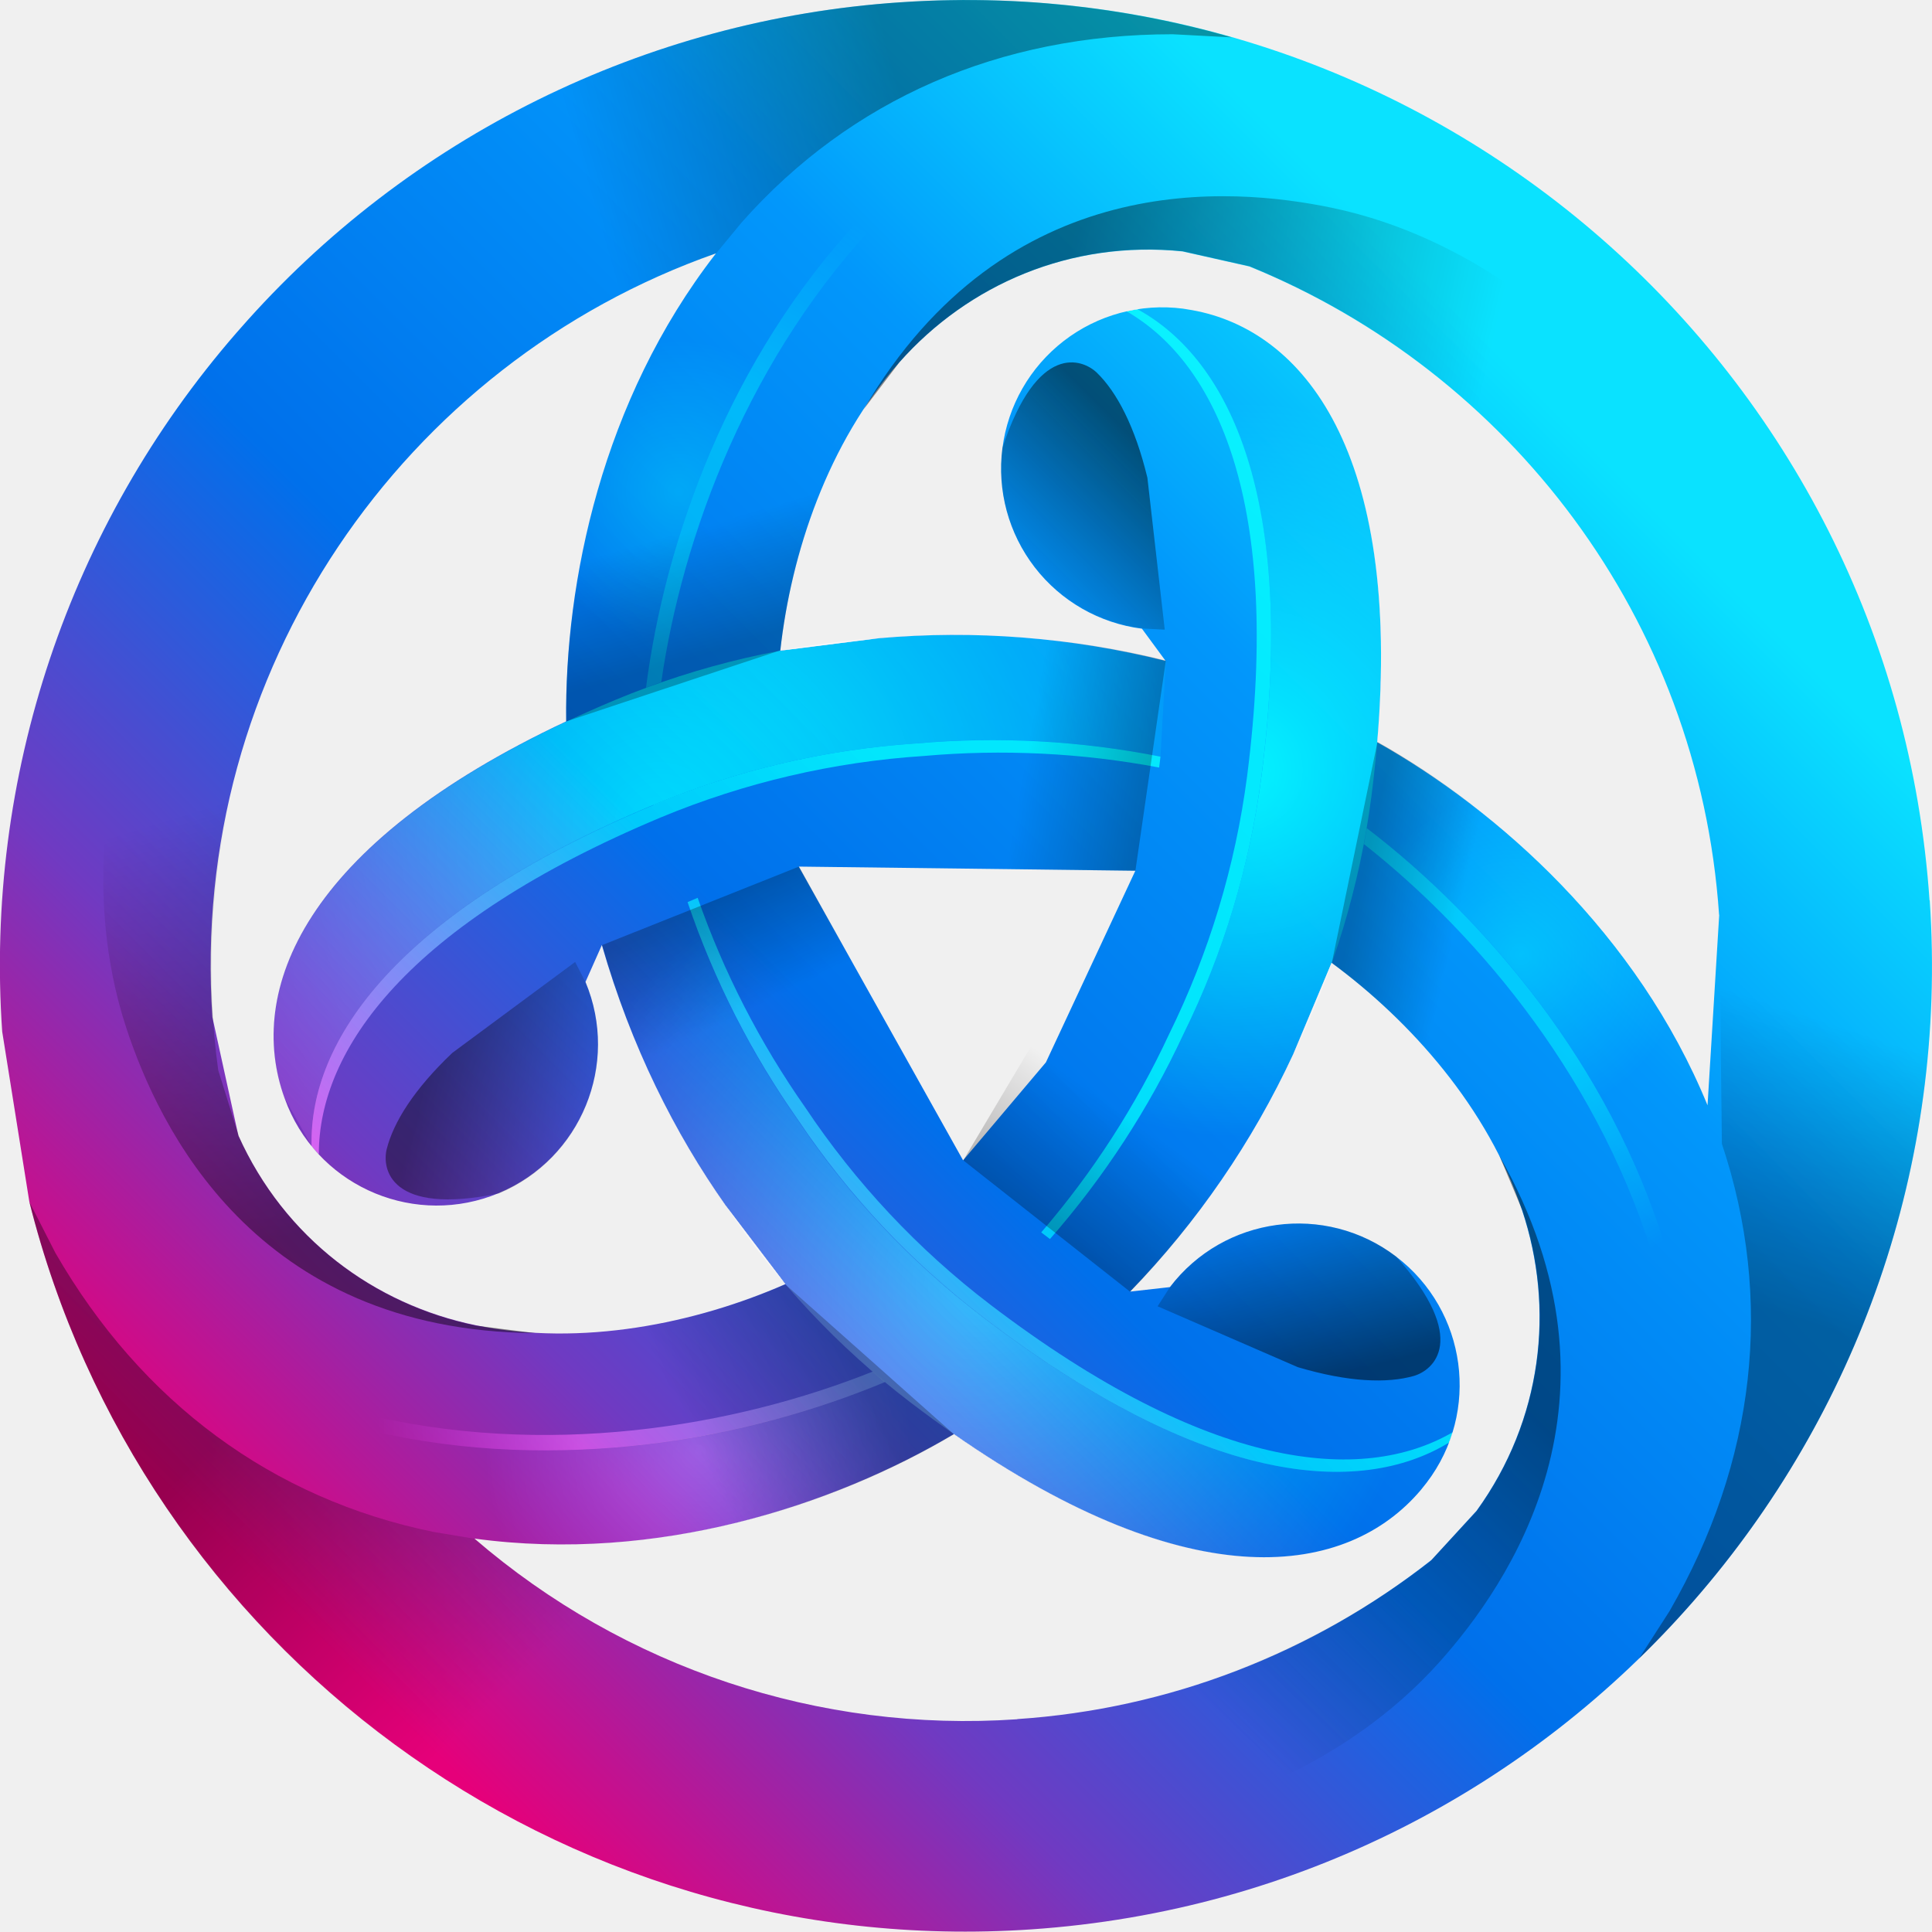
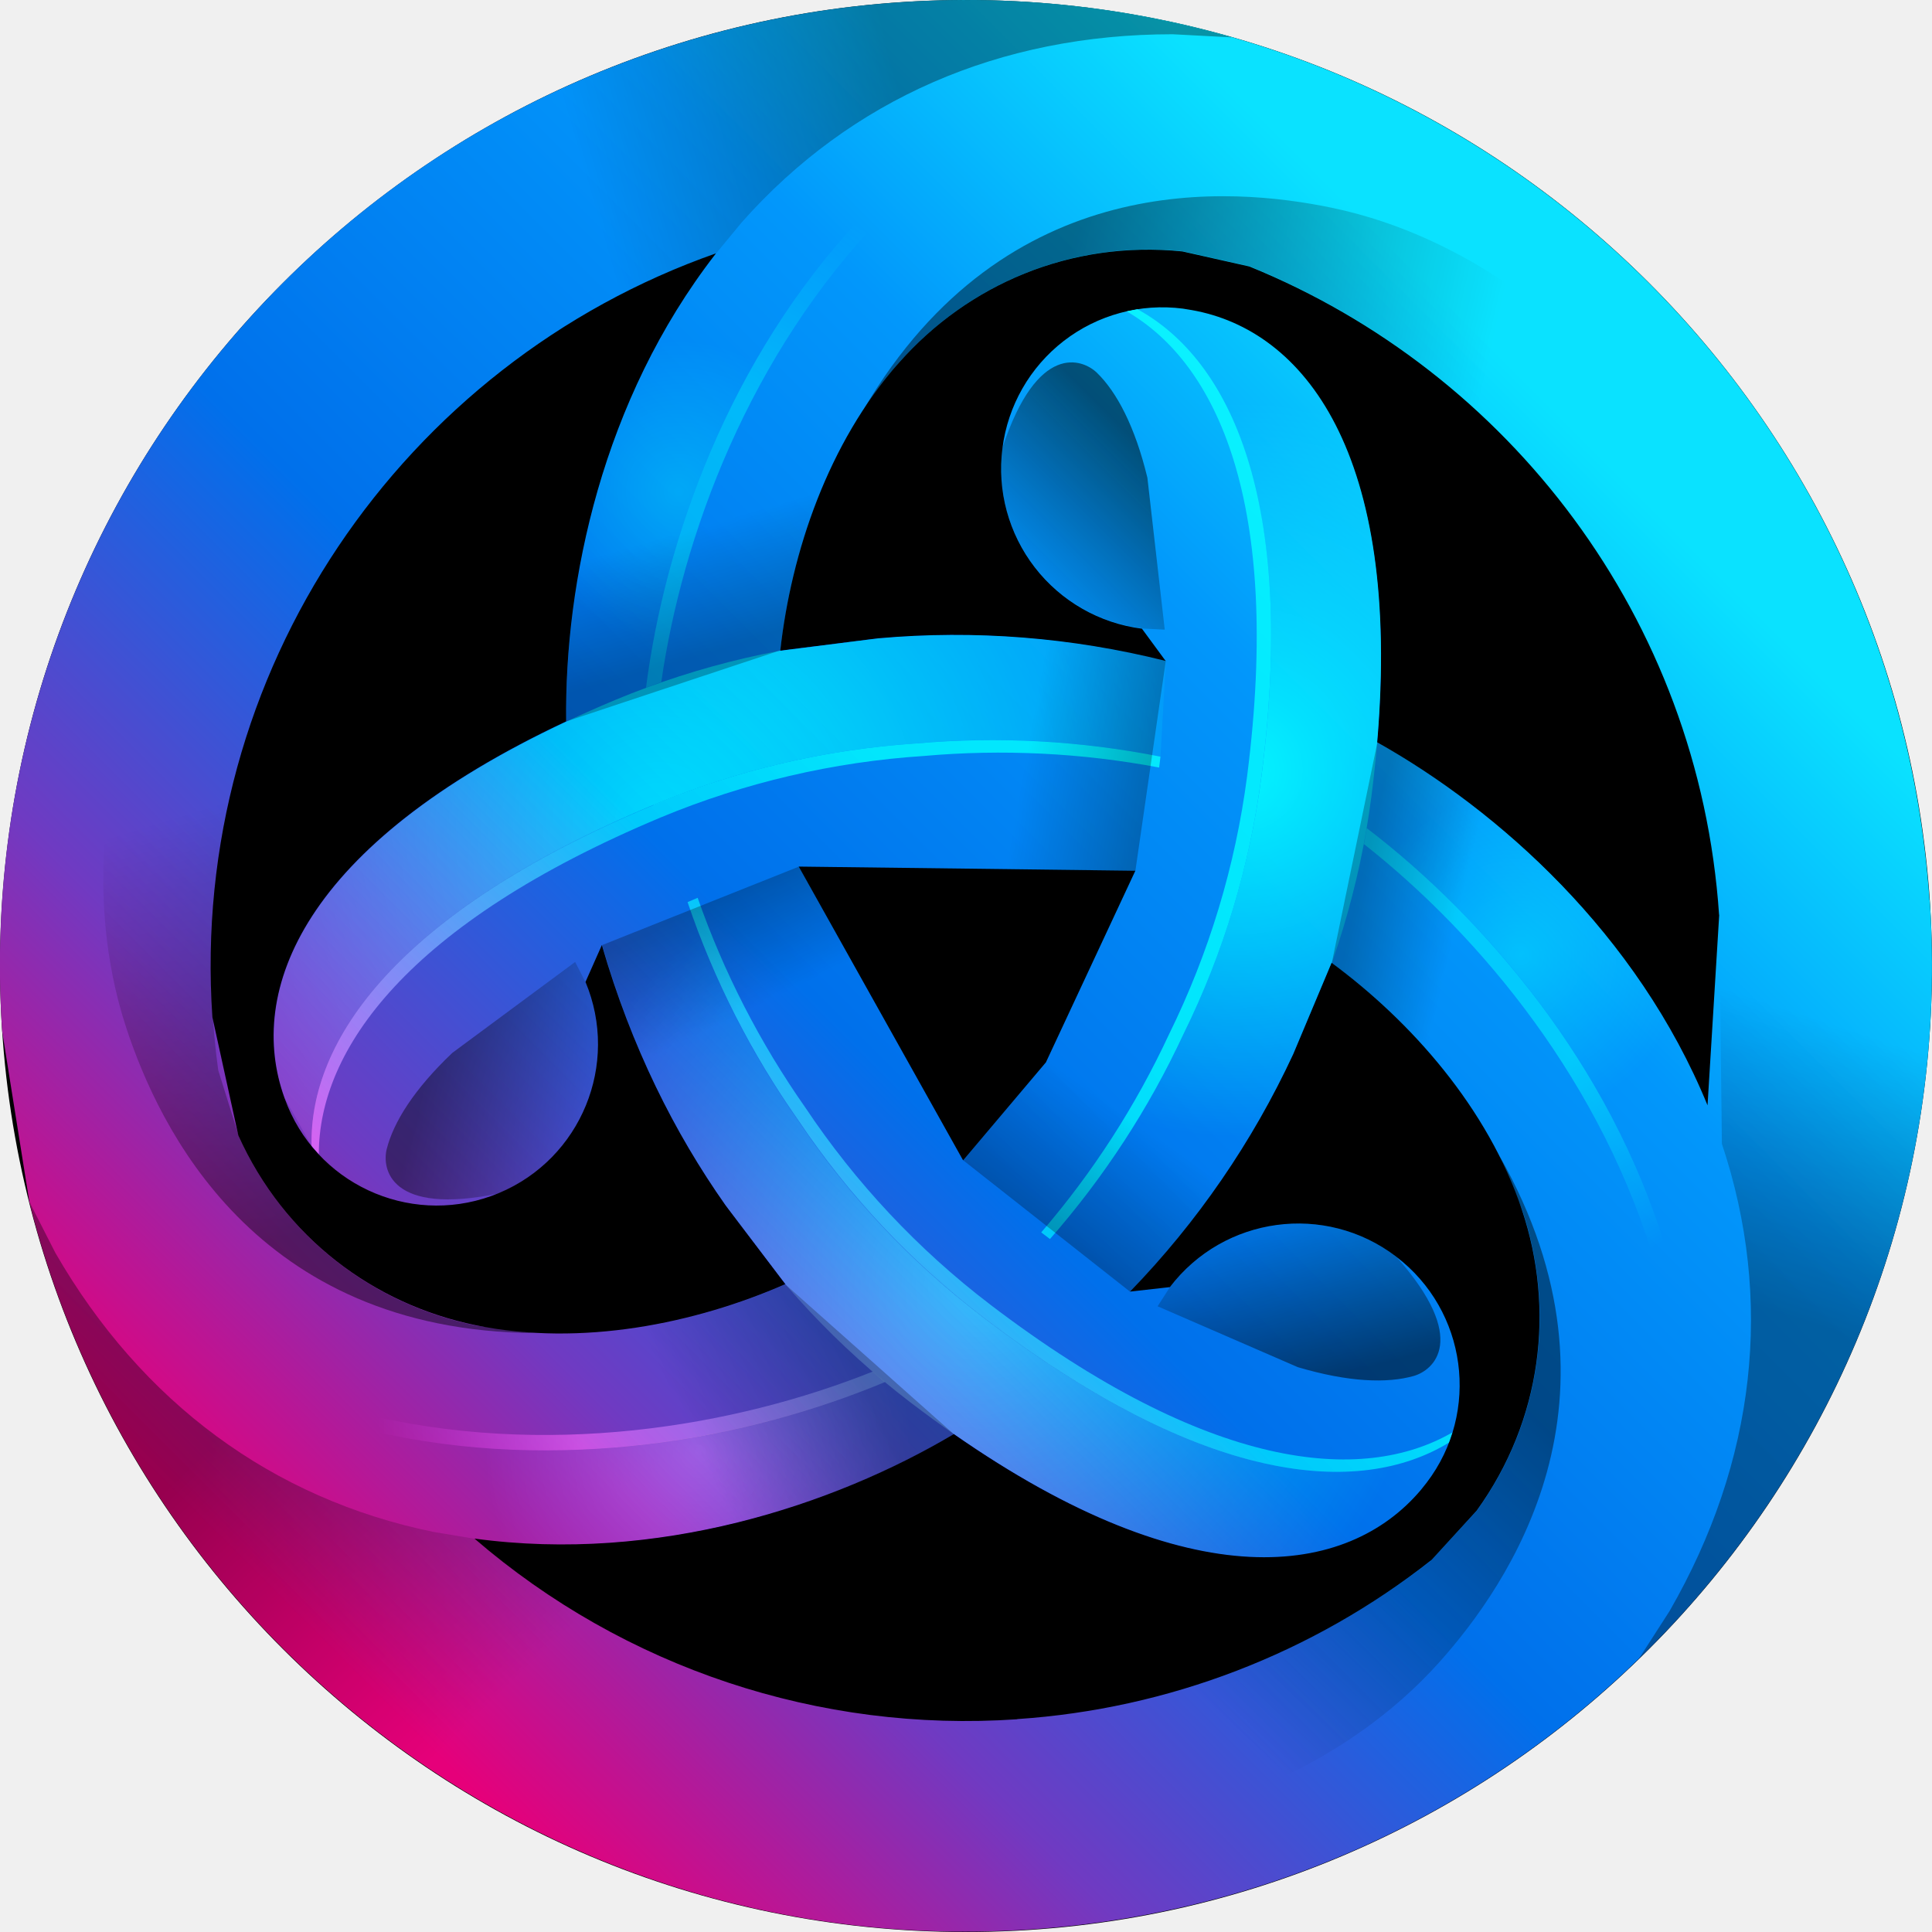
<svg xmlns="http://www.w3.org/2000/svg" viewBox="0 0 44 44">
+   <circle cx="22" cy="22" r="22" fill="#000" />
  <linearGradient id="a" x1="6.987" y1="37.014" x2="35.036" y2="8.96" gradientUnits="userSpaceOnUse">
    <stop offset="0" stop-color="#e6007a" />
    <stop offset=".21" stop-color="#703ac2" />
    <stop offset=".46" stop-color="#0070eb" />
    <stop offset=".77" stop-color="#0297fb" />
    <stop offset="1" stop-color="#0ae2ff" />
  </linearGradient>
  <path fill="url(#a)" d="M43.944 20.508C43.119 8.384 32.626-.772 20.507.052A21.939 21.939 0 0 0 5.466 7.488l-.083.094A21.942 21.942 0 0 0 .05 23.493l.618 3.875C3.21 37.498 12.702 44.674 23.492 43.94c12.12-.824 21.28-11.317 20.456-23.44l-.004.007Zm-4.79.327-.266 4.338c-1.597-3.897-4.752-6.713-7.523-8.268.561-6.604-1.68-9.39-4.217-9.842l-.207-.034a3.67 3.67 0 0 0-4.111 3.178 3.67 3.67 0 0 0 3.177 4.111l.539.734a19.7 19.7 0 0 0-6.536-.516l-2.24.283c.248-2.23 1.088-4.737 2.71-6.566 1.57-1.774 3.905-2.786 6.45-2.527l1.525.343c5.896 2.402 10.237 8 10.696 14.766h.004ZM23.82 24.194l-1.886 2.232-3.743-6.69 7.666.094-2.037 4.364ZM16.305 5.77l-.011.016c-2.58 3.328-3.438 7.466-3.4 10.643-6.002 2.816-7.29 6.149-6.416 8.573l.076.196a3.676 3.676 0 0 0 4.808 1.973 3.676 3.676 0 0 0 1.972-4.808l.373-.84c.67 2.323 1.66 4.285 2.816 5.926l1.363 1.796c-2.055.9-4.646 1.427-7.044.938-2.32-.475-4.364-1.988-5.414-4.323l-.591-2.695C4.302 15.286 9.189 8.27 16.305 5.77Zm6.86 33.385a17.126 17.126 0 0 1-12.36-4.115c4.171.568 8.184-.757 10.918-2.38 5.44 3.791 8.972 3.242 10.636 1.273l.132-.166a3.674 3.674 0 0 0-.697-5.15 3.674 3.674 0 0 0-5.15.696l-.908.102a19.654 19.654 0 0 0 3.716-5.407l.874-2.082c1.807 1.333 3.562 3.31 4.337 5.633.75 2.243.463 4.774-1.035 6.848l-1.024 1.118a17.09 17.09 0 0 1-9.435 3.626l-.004.004Z" />
  <radialGradient id="b" cx="28.271" cy="17.544" r="8.366" fx="28.271" fy="17.544" gradientUnits="userSpaceOnUse">
    <stop offset="0" stop-color="#fff" />
    <stop offset="1" stop-color="#fff" stop-opacity="0" />
  </radialGradient>
  <path fill="url(#b)" opacity=".9" style="mix-blend-mode:overlay" d="m27.15 7.059-1.25-.015c2.104 1.144 3.636 4.333 2.83 10.629a18.829 18.829 0 0 1-1.78 5.888 19.606 19.606 0 0 1-3.039 4.661l1.826 1.201a19.651 19.651 0 0 0 3.716-5.406 18.698 18.698 0 0 0 1.781-5.889c.96-7.492-1.397-10.587-4.085-11.065v-.004Z" />
  <path fill="#fff" d="M28.73 17.669c.807-6.292-.726-9.484-2.83-10.629l-.245.049c2.06 1.186 3.543 4.371 2.748 10.58a18.83 18.83 0 0 1-1.78 5.888 19.516 19.516 0 0 1-2.91 4.51l.199.151a19.682 19.682 0 0 0 3.038-4.66 18.7 18.7 0 0 0 1.78-5.89Z" opacity=".8" style="mix-blend-mode:overlay" />
  <radialGradient id="c" cx="15.908" cy="33.064" r="4.868" fx="15.908" fy="33.064" gradientUnits="userSpaceOnUse">
    <stop offset="0" stop-color="#fff" />
    <stop offset="1" stop-color="#fff" stop-opacity="0" />
  </radialGradient>
  <path fill="url(#c)" opacity=".5" style="mix-blend-mode:overlay" d="m20.73 31.942-.58-.467c-3.105 1.295-7.409 2.108-11.686 1.114l2.338 2.451c4.172.569 8.185-.756 10.919-2.379l-.99-.72Z" />
  <linearGradient id="d" x1="8.603" y1="32.239" x2="13.294" y2="32.175" gradientUnits="userSpaceOnUse">
    <stop offset="0" stop-color="#fff" stop-opacity="0" />
    <stop offset="1" stop-color="#fff" />
  </linearGradient>
  <path fill="url(#d)" opacity=".6" style="mix-blend-mode:overlay" d="m20.154 31.475-.282-.237c-3.129 1.25-7.455 1.999-11.72.934l.316.417c4.273.994 8.58.181 11.686-1.114Z" />
  <radialGradient id="e" cx="15.008" cy="18.794" r="13.321" fx="15.008" fy="18.794" gradientUnits="userSpaceOnUse">
    <stop offset="0" stop-color="#fff" />
    <stop offset="1" stop-color="#fff" stop-opacity="0" />
  </radialGradient>
  <path fill="url(#e)" opacity=".9" style="mix-blend-mode:overlay" d="m6.482 25.007.614 1.091c-.06-2.394 1.935-5.32 7.786-7.767a18.788 18.788 0 0 1 5.99-1.4c1.717-.155 3.58-.09 5.557.3l.124-2.179a19.621 19.621 0 0 0-6.54-.516 18.809 18.809 0 0 0-5.99 1.4c-6.969 2.915-8.47 6.503-7.54 9.074v-.003Z" />
  <path fill="#fff" d="M14.882 18.335c-5.851 2.447-7.847 5.373-7.786 7.767l.165.185c-.003-2.376 2.015-5.252 7.786-7.67a18.787 18.787 0 0 1 5.99-1.4 19.59 19.59 0 0 1 5.362.263l.03-.248a19.651 19.651 0 0 0-5.557-.301 18.811 18.811 0 0 0-5.99 1.4v.004Z" opacity=".8" style="mix-blend-mode:overlay" />
  <radialGradient id="f" cx="34.631" cy="21.742" r="3.742" fx="34.631" fy="21.742" gradientUnits="userSpaceOnUse">
    <stop offset="0" stop-color="#fff" />
    <stop offset="1" stop-color="#fff" stop-opacity="0" />
  </radialGradient>
  <path fill="url(#f)" opacity=".4" style="mix-blend-mode:overlay" d="m31.241 18.124-.113.734c2.673 2.041 5.531 5.366 6.811 9.563l.953-3.252c-1.593-3.897-4.748-6.71-7.52-8.265l-.13 1.22Z" />
  <linearGradient id="g" x1="37.566" y1="28.477" x2="35.165" y2="24.446" gradientUnits="userSpaceOnUse">
    <stop offset="0" stop-color="#fff" stop-opacity="0" />
    <stop offset="1" stop-color="#fff" />
  </linearGradient>
  <path fill="url(#g)" opacity=".5" style="mix-blend-mode:overlay" d="m31.127 18.858-.064.366c2.647 2.085 5.46 5.455 6.668 9.683l.204-.485c-1.28-4.198-4.135-7.52-6.811-9.564h.003Z" />
  <radialGradient id="h" cx="22.322" cy="29.268" r="10.262" fx="22.322" fy="29.268" gradientUnits="userSpaceOnUse">
    <stop offset="0" stop-color="#fff" />
    <stop offset="1" stop-color="#fff" stop-opacity="0" />
  </radialGradient>
  <path fill="url(#h)" opacity=".9" style="mix-blend-mode:overlay" d="m32.358 33.93.64-1.077c-2.044 1.25-5.572.983-10.621-2.861a18.717 18.717 0 0 1-4.21-4.488 19.53 19.53 0 0 1-2.518-4.963l-1.954.983a19.707 19.707 0 0 0 2.824 5.922 18.79 18.79 0 0 0 4.209 4.488c6.009 4.579 9.868 4.085 11.626 1.996h.004Z" />
  <path fill="#fff" d="M22.383 29.992c5.045 3.844 8.576 4.11 10.62 2.86l.08-.233c-2.056 1.194-5.557.882-10.534-2.91a18.72 18.72 0 0 1-4.21-4.488 19.546 19.546 0 0 1-2.45-4.774l-.23.098a19.528 19.528 0 0 0 2.518 4.962 18.79 18.79 0 0 0 4.21 4.488l-.004-.003Z" opacity=".8" style="mix-blend-mode:overlay" />
  <radialGradient id="i" cx="15.462" cy="11.19" r="3.466" fx="15.462" fy="11.19" gradientUnits="userSpaceOnUse">
    <stop offset="0" stop-color="#fff" />
    <stop offset="1" stop-color="#fff" stop-opacity="0" />
  </radialGradient>
  <path fill="url(#i)" opacity=".3" style="mix-blend-mode:overlay" d="m14.02 15.93.693-.268c.429-3.336 1.878-7.474 4.875-10.678l-3.294.799c-2.58 3.328-3.438 7.466-3.4 10.643l1.126-.497Z" />
  <linearGradient id="j" x1="19.825" y1="5.275" x2="17.538" y2="9.372" gradientUnits="userSpaceOnUse">
    <stop offset="0" stop-color="#fff" stop-opacity="0" />
    <stop offset="1" stop-color="#fff" />
  </linearGradient>
  <path fill="url(#j)" opacity=".4" style="mix-blend-mode:overlay" d="m14.713 15.662.347-.128c.482-3.336 1.995-7.455 5.048-10.617l-.52.064c-2.996 3.207-4.446 7.341-4.875 10.677v.004Z" />
  <linearGradient id="k" x1="20.846" y1="3.192" x2="13.678" y2="5.278" gradientUnits="userSpaceOnUse">
    <stop offset="0" stop-color="#231f20" />
    <stop offset="1" stop-color="#fff" />
  </linearGradient>
  <path fill="url(#k)" opacity=".4" style="mix-blend-mode:multiply" d="M20.507.052a21.939 21.939 0 0 0-15.04 7.436l3.945 2.805a17.181 17.181 0 0 1 6.897-4.522l.584-.708C19.378 2.26 22.77.78 26.708.78l1.348.071a21.848 21.848 0 0 0-7.549-.798Z" />
  <linearGradient id="l" x1="7.304" y1="30.526" x2="13.298" y2="36.784" gradientUnits="userSpaceOnUse">
    <stop offset="0" stop-color="#231f20" />
    <stop offset="1" stop-color="#fff" />
  </linearGradient>
  <path fill="url(#l)" opacity=".4" style="mix-blend-mode:multiply" d="M23.166 39.16a17.126 17.126 0 0 1-12.36-4.116l-.926-.154c-3.671-.75-6.653-2.948-8.618-6.355l-.592-1.16c2.542 10.132 12.033 17.308 22.82 16.573l-.324-4.789Z" />
  <linearGradient id="m" x1="39.472" y1="29.585" x2="41.558" y2="23.245" gradientUnits="userSpaceOnUse">
    <stop offset="0" stop-color="#231f20" />
    <stop offset="1" stop-color="#fff" />
  </linearGradient>
  <path fill="url(#m)" opacity=".4" style="mix-blend-mode:multiply" d="m43.945 20.508-4.79.327.06 5.215c1.187 3.554.773 7.232-1.193 10.643l-.693 1.077c4.47-4.348 7.071-10.553 6.616-17.259v-.003Z" />
  <linearGradient id="n" x1="24.112" y1="6.822" x2="33.72" y2="9.02" gradientUnits="userSpaceOnUse">
    <stop offset="0" stop-color="#231f20" />
    <stop offset="1" stop-color="#fff" />
  </linearGradient>
  <path fill="url(#n)" opacity=".5" style="mix-blend-mode:multiply" d="m26.936 5.722 1.525.343a17.296 17.296 0 0 1 5.131 3.245l2.124-1.724s-2.127-2.176-5.384-2.854c-2.278-.474-7.417-.93-10.659 4.586l.813-1.07c1.57-1.773 3.905-2.785 6.45-2.526Z" />
  <linearGradient id="o" x1="34.091" y1="31.416" x2="27.378" y2="38.639" gradientUnits="userSpaceOnUse">
    <stop offset="0" stop-color="#231f20" />
    <stop offset="1" stop-color="#fff" />
  </linearGradient>
  <path fill="url(#o)" opacity=".5" style="mix-blend-mode:multiply" d="M33.63 34.412 32.57 35.56a17.31 17.31 0 0 1-5.376 2.82l.433 2.7s2.948-.754 5.162-3.235c1.547-1.735 4.514-5.96 1.359-11.524l.52 1.238c.749 2.244.463 4.774-1.036 6.849l-.004.004Z" />
  <linearGradient id="p" x1="7.798" y1="27.765" x2="4.902" y2="18.342" gradientUnits="userSpaceOnUse">
    <stop offset="0" stop-color="#231f20" />
    <stop offset="1" stop-color="#fff" />
  </linearGradient>
  <path fill="url(#p)" opacity=".5" style="mix-blend-mode:multiply" d="m5.437 25.869-.467-1.495a17.361 17.361 0 0 1 .245-6.065l-2.557-.975s-.82 2.933.222 6.088c.73 2.21 2.903 6.89 9.3 6.938l-1.333-.169c-2.319-.474-4.363-1.988-5.414-4.322h.004Z" />
  <linearGradient id="q" x1="26.21" y1="10.364" x2="23.171" y2="13.407" gradientUnits="userSpaceOnUse">
    <stop offset="0" stop-color="#231f20" />
    <stop offset="1" stop-color="#fff" />
  </linearGradient>
  <path fill="url(#q)" opacity=".6" style="mix-blend-mode:multiply" d="m26.006 14.314.52.026-.395-3.46c-.283-1.17-.697-1.95-1.149-2.39-.327-.317-1.355-.708-2.153 1.709a3.67 3.67 0 0 0 3.177 4.111v.004Z" />
  <linearGradient id="r" x1="9.816" y1="24.164" x2="13.969" y2="25.28" gradientUnits="userSpaceOnUse">
    <stop offset="0" stop-color="#231f20" />
    <stop offset="1" stop-color="#fff" />
  </linearGradient>
  <path fill="url(#r)" opacity=".5" style="mix-blend-mode:multiply" d="m13.336 22.371-.237-.463-2.797 2.07c-.874.83-1.34 1.578-1.495 2.192-.109.44.064 1.525 2.557 1.009a3.676 3.676 0 0 0 1.972-4.808Z" />
  <linearGradient id="s" x1="29.962" y1="31.462" x2="28.85" y2="27.312" gradientUnits="userSpaceOnUse">
    <stop offset="0" stop-color="#231f20" />
    <stop offset="1" stop-color="#fff" />
  </linearGradient>
  <path fill="url(#s)" opacity=".6" style="mix-blend-mode:multiply" d="m26.646 29.31-.282.44 3.192 1.386c1.156.343 2.037.373 2.643.2.437-.125 1.288-.821-.403-2.719a3.674 3.674 0 0 0-5.15.697v-.004Z" />
  <linearGradient id="t" x1="23.644" y1="27.77" x2="25.47" y2="25.251" gradientUnits="userSpaceOnUse">
    <stop offset="0" stop-color="#231f20" />
    <stop offset="1" stop-color="#fff" />
  </linearGradient>
  <path fill="url(#t)" opacity=".3" style="mix-blend-mode:multiply" d="m25.858 19.834-3.92 6.592 3.8 2.993a19.651 19.651 0 0 0 3.715-5.406l.874-2.082-4.47-2.098Z" />
  <linearGradient id="u" x1="17.365" y1="26.678" x2="13.716" y2="28.418" gradientUnits="userSpaceOnUse">
    <stop offset="0" stop-color="#231f20" />
    <stop offset="1" stop-color="#fff" />
  </linearGradient>
  <path fill="url(#u)" opacity=".3" style="mix-blend-mode:multiply" d="M10.806 35.044c4.172.569 8.185-.757 10.919-2.38l-3.84-3.414c-2.056.9-4.647 1.427-7.045.937-2.32-.474-4.364-1.988-5.414-4.322l-.452-1.427a17.14 17.14 0 0 0 5.828 10.606h.004Z" />
  <linearGradient id="v" x1="16.04" y1="20.605" x2="17.169" y2="22.951" gradientUnits="userSpaceOnUse">
    <stop offset="0" stop-color="#231f20" />
    <stop offset="1" stop-color="#fff" />
  </linearGradient>
  <path fill="url(#v)" opacity=".3" style="mix-blend-mode:multiply" d="m21.94 26.426-3.743-6.69-4.484 1.788c.67 2.323 1.66 4.285 2.816 5.926l1.363 1.796 4.048-2.82Z" />
  <linearGradient id="w" x1="21.293" y1="13.361" x2="20.513" y2="10.669" gradientUnits="userSpaceOnUse">
    <stop offset="0" stop-color="#231f20" />
    <stop offset="1" stop-color="#fff" />
  </linearGradient>
  <path fill="url(#w)" opacity=".3" style="mix-blend-mode:multiply" d="M16.296 5.786c-2.579 3.329-3.437 7.466-3.4 10.644l4.876-1.619c.249-2.229 1.088-4.736 2.711-6.566 1.57-1.773 3.904-2.786 6.45-2.527l1.524.343a17.059 17.059 0 0 0-7.628-1.224l-4.533.95Z" />
  <linearGradient id="x" x1="29.718" y1="25.692" x2="31.977" y2="26.211" gradientUnits="userSpaceOnUse">
    <stop offset="0" stop-color="#231f20" />
    <stop offset="1" stop-color="#fff" />
  </linearGradient>
  <path fill="url(#x)" opacity=".3" style="mix-blend-mode:multiply" d="M38.893 25.165c-1.596-3.897-4.751-6.713-7.522-8.268l-1.04 5.034c1.808 1.332 3.562 3.309 4.338 5.632.75 2.244.463 4.774-1.035 6.849L32.61 35.53a17.253 17.253 0 0 0 6.298-10.339l-.015-.026Z" />
  <linearGradient id="y" x1="26.175" y1="18.06" x2="23.309" y2="17.541" gradientUnits="userSpaceOnUse">
    <stop offset="0" stop-color="#231f20" />
    <stop offset="1" stop-color="#fff" />
  </linearGradient>
  <path fill="url(#y)" opacity=".3" style="mix-blend-mode:multiply" d="m17.76 17.462.433 2.274 7.665.094.693-4.786a19.7 19.7 0 0 0-6.536-.515l-2.24.282-.015 2.65Z" />
</svg>
